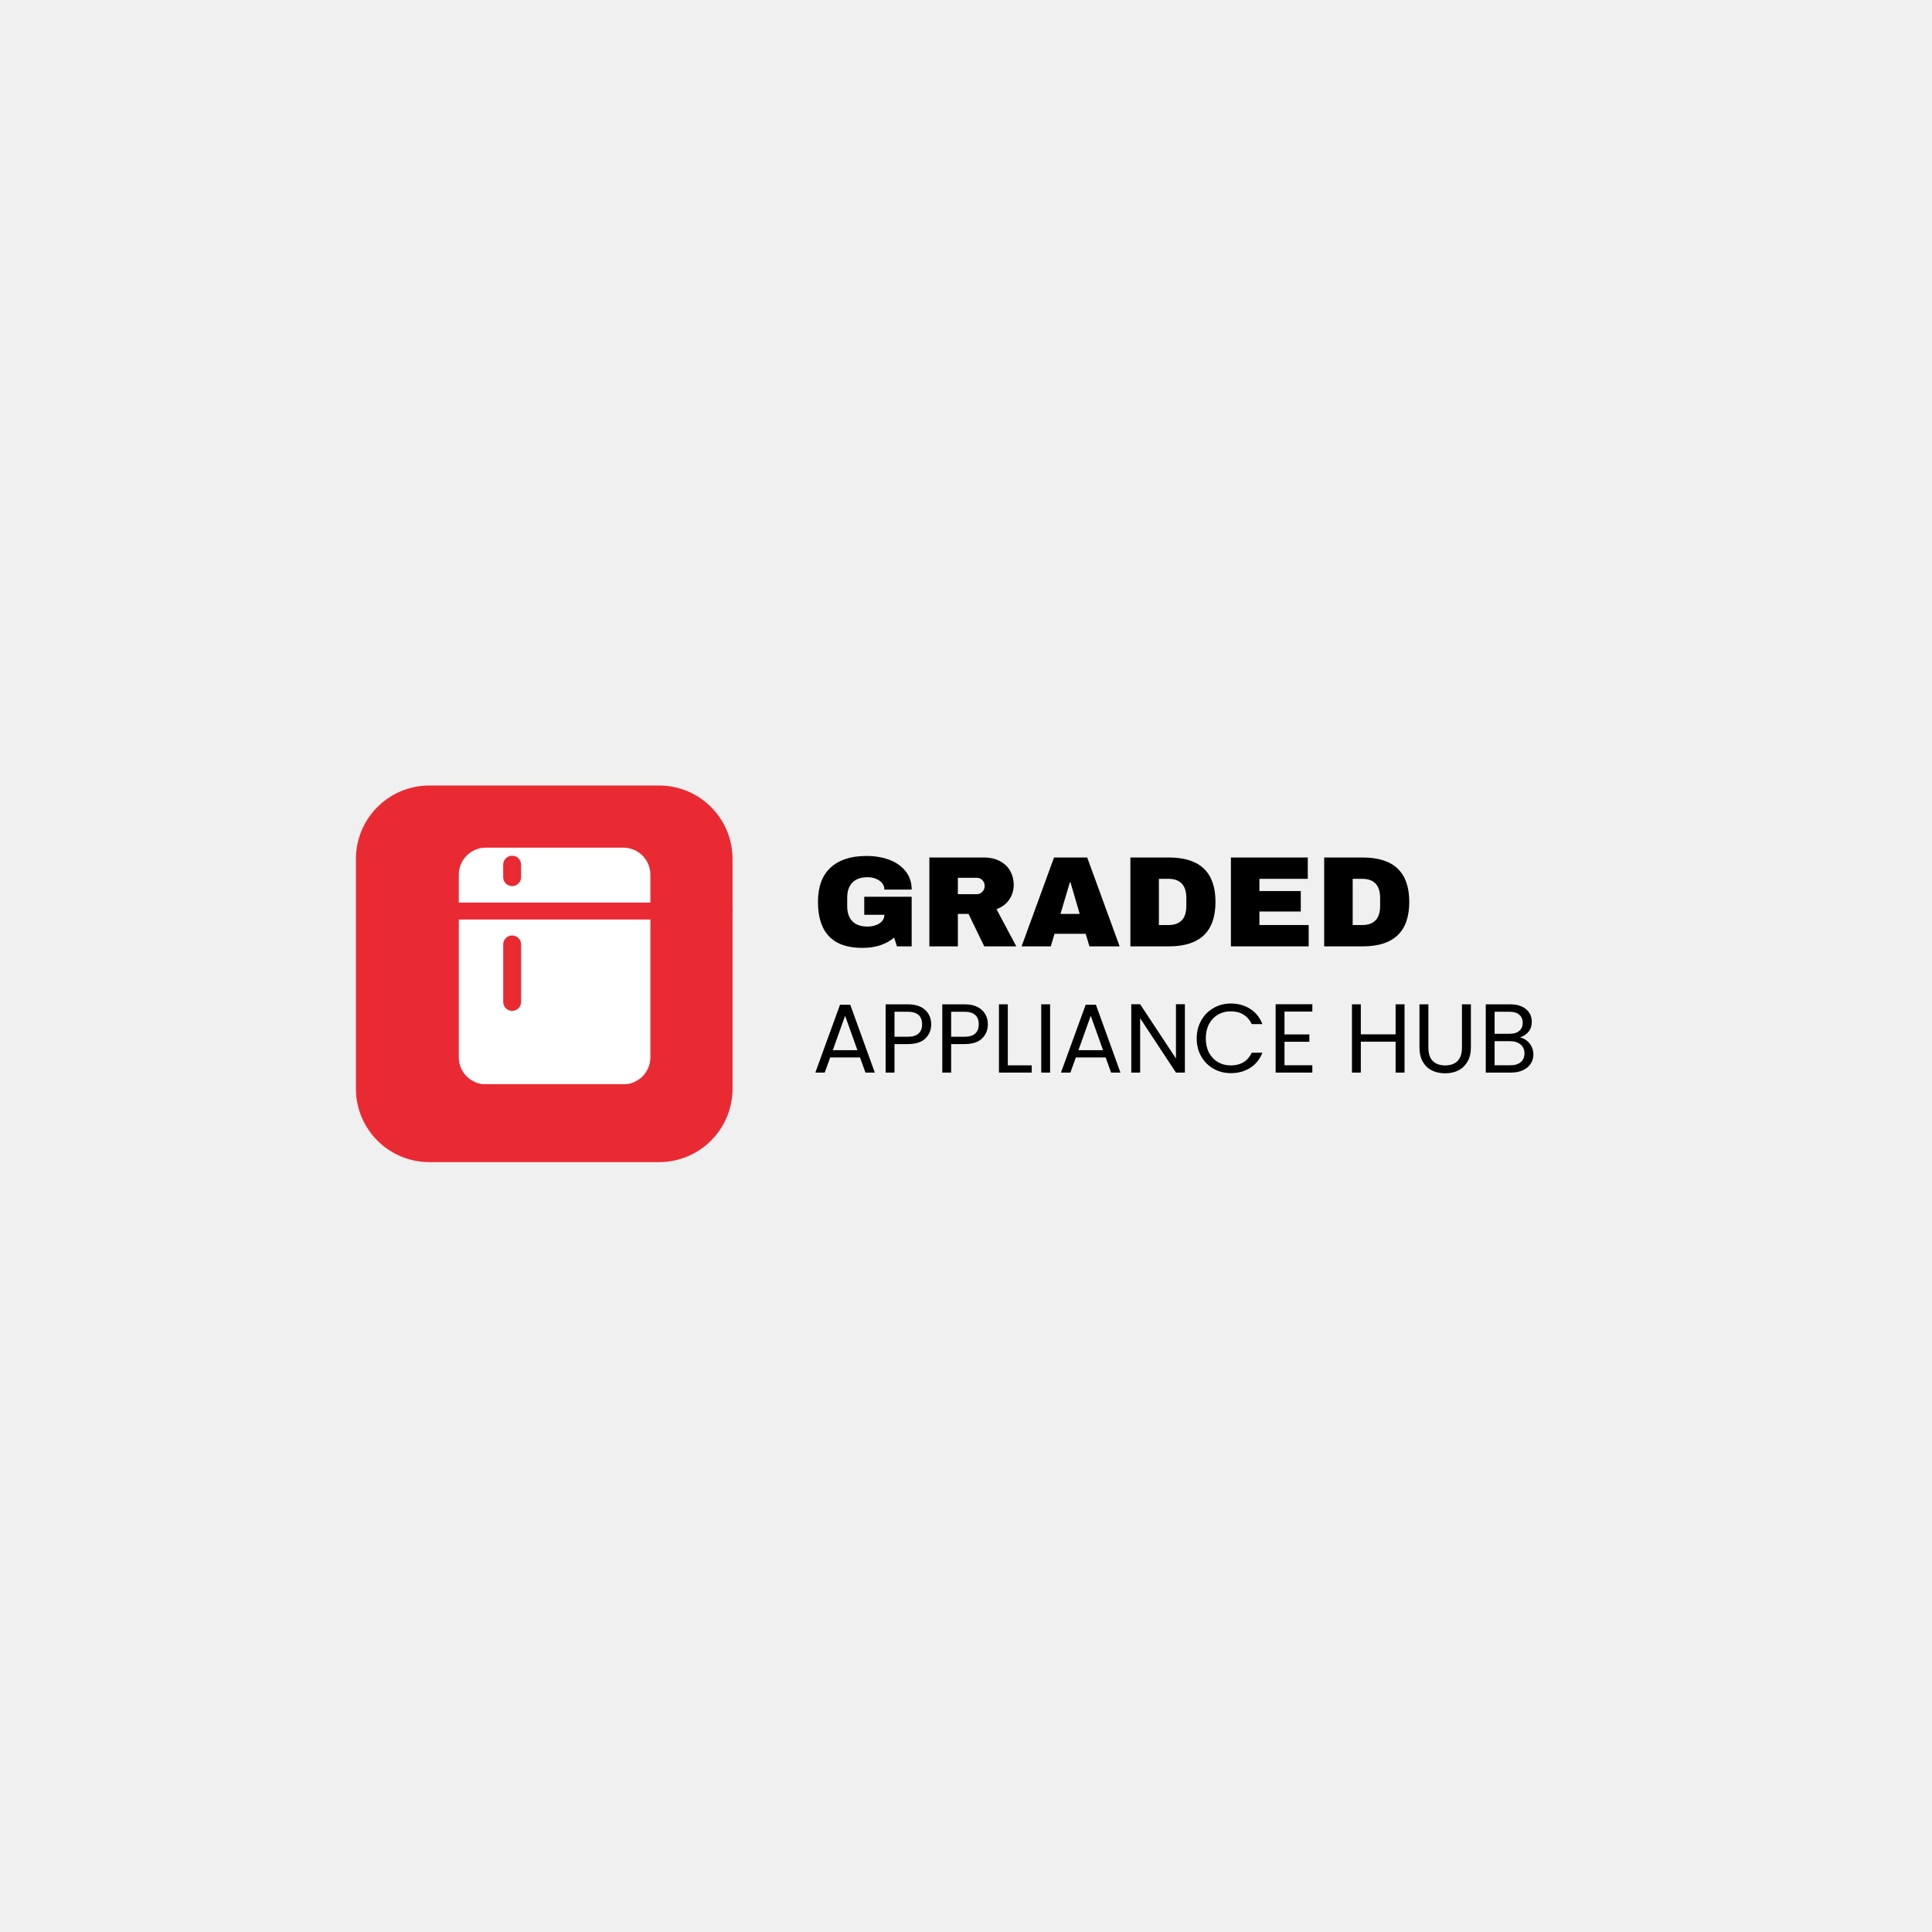
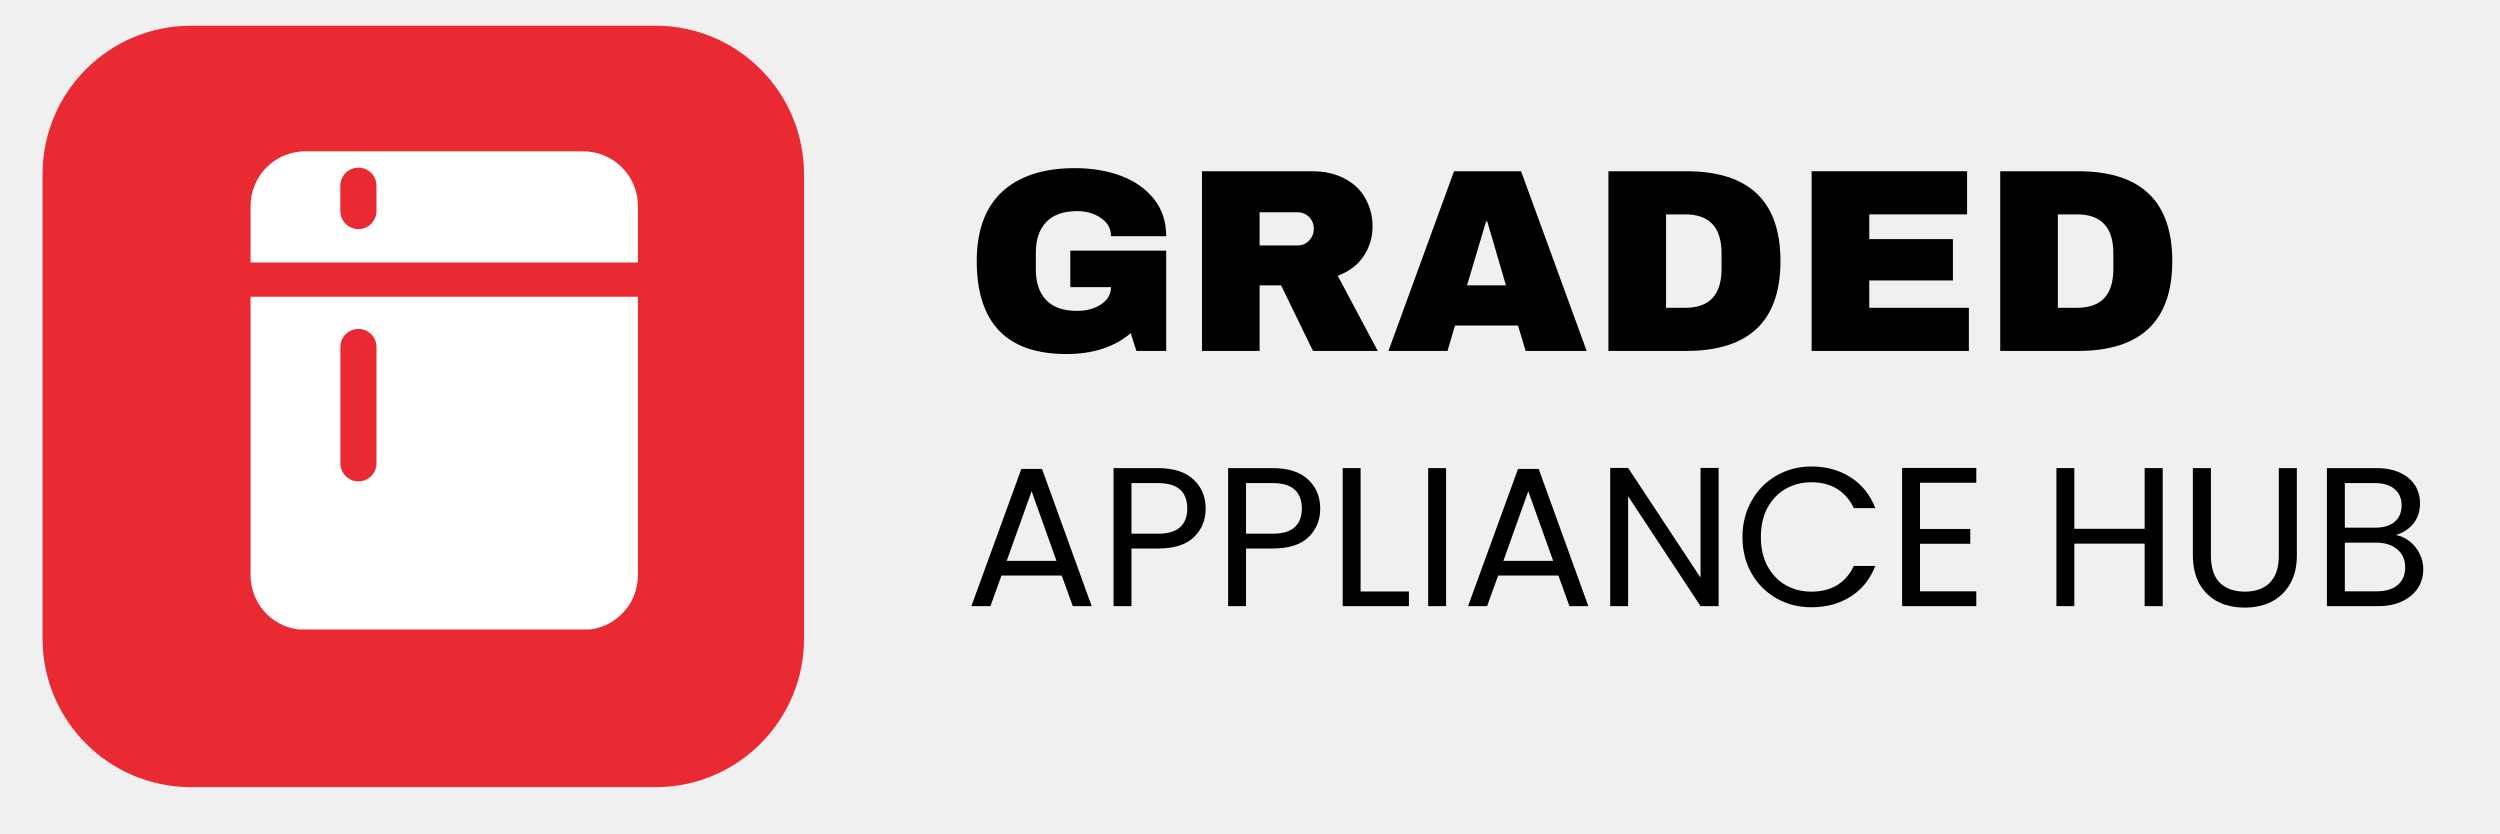
- <svg xmlns="http://www.w3.org/2000/svg" width="500" zoomAndPan="magnify" viewBox="0 0 375 375" height="500" preserveAspectRatio="xMidYMid meet" version="1.0">
+ <svg xmlns="http://www.w3.org/2000/svg" width="240" zoomAndPan="magnify" viewBox="65 150 240 80" height="80" preserveAspectRatio="xMidYMid meet" version="1.0">
  <defs>
    <g />
    <clipPath id="c41f333770">
      <path d="M 69.086 152.469 L 142.184 152.469 L 142.184 225.566 L 69.086 225.566 Z M 69.086 152.469 " clip-rule="nonzero" />
    </clipPath>
    <clipPath id="acf9ab613b">
      <path d="M 83.336 152.469 L 127.934 152.469 C 135.801 152.469 142.184 158.848 142.184 166.719 L 142.184 211.316 C 142.184 219.188 135.801 225.566 127.934 225.566 L 83.336 225.566 C 75.465 225.566 69.086 219.188 69.086 211.316 L 69.086 166.719 C 69.086 158.848 75.465 152.469 83.336 152.469 Z M 83.336 152.469 " clip-rule="nonzero" />
    </clipPath>
    <clipPath id="64519c4c09">
      <path d="M 0.086 0.469 L 73.184 0.469 L 73.184 73.566 L 0.086 73.566 Z M 0.086 0.469 " clip-rule="nonzero" />
    </clipPath>
    <clipPath id="6661b36413">
      <path d="M 14.336 0.469 L 58.934 0.469 C 66.801 0.469 73.184 6.848 73.184 14.719 L 73.184 59.316 C 73.184 67.188 66.801 73.566 58.934 73.566 L 14.336 73.566 C 6.465 73.566 0.086 67.188 0.086 59.316 L 0.086 14.719 C 0.086 6.848 6.465 0.469 14.336 0.469 Z M 14.336 0.469 " clip-rule="nonzero" />
    </clipPath>
    <clipPath id="def1784cf5">
      <rect x="0" width="74" y="0" height="74" />
    </clipPath>
    <clipPath id="89b7cb1e9f">
      <path d="M 89.055 164.527 L 126.242 164.527 L 126.242 210.574 L 89.055 210.574 Z M 89.055 164.527 " clip-rule="nonzero" />
    </clipPath>
    <clipPath id="135b59eebd">
      <path d="M 94.305 164.527 L 120.992 164.527 C 122.383 164.527 123.719 165.082 124.703 166.066 C 125.688 167.051 126.242 168.387 126.242 169.777 L 126.242 205.223 C 126.242 206.613 125.688 207.949 124.703 208.934 C 123.719 209.918 122.383 210.473 120.992 210.473 L 94.305 210.473 C 92.91 210.473 91.574 209.918 90.59 208.934 C 89.605 207.949 89.055 206.613 89.055 205.223 L 89.055 169.777 C 89.055 168.387 89.605 167.051 90.59 166.066 C 91.574 165.082 92.91 164.527 94.305 164.527 Z M 94.305 164.527 " clip-rule="nonzero" />
    </clipPath>
    <clipPath id="e7f2a8297b">
      <path d="M 0.055 0.527 L 37.242 0.527 L 37.242 46.48 L 0.055 46.48 Z M 0.055 0.527 " clip-rule="nonzero" />
    </clipPath>
    <clipPath id="5b53fef8a7">
      <path d="M 5.305 0.527 L 31.992 0.527 C 33.383 0.527 34.719 1.082 35.703 2.066 C 36.688 3.051 37.242 4.387 37.242 5.777 L 37.242 41.223 C 37.242 42.613 36.688 43.949 35.703 44.934 C 34.719 45.918 33.383 46.473 31.992 46.473 L 5.305 46.473 C 3.91 46.473 2.574 45.918 1.59 44.934 C 0.605 43.949 0.055 42.613 0.055 41.223 L 0.055 5.777 C 0.055 4.387 0.605 3.051 1.59 2.066 C 2.574 1.082 3.91 0.527 5.305 0.527 Z M 5.305 0.527 " clip-rule="nonzero" />
    </clipPath>
    <clipPath id="fe0a835a4a">
      <rect x="0" width="38" y="0" height="47" />
    </clipPath>
    <clipPath id="f1352fbf01">
      <path d="M 77.359 175.195 L 142.188 175.195 L 142.188 178.484 L 77.359 178.484 Z M 77.359 175.195 " clip-rule="nonzero" />
    </clipPath>
    <clipPath id="b06612f82f">
      <path d="M 79.004 175.195 L 140.539 175.195 C 141.445 175.195 142.184 175.934 142.184 176.84 C 142.184 177.75 141.445 178.484 140.539 178.484 L 79.004 178.484 C 78.098 178.484 77.359 177.75 77.359 176.84 C 77.359 175.934 78.098 175.195 79.004 175.195 Z M 79.004 175.195 " clip-rule="nonzero" />
    </clipPath>
    <clipPath id="9e363670ac">
      <path d="M 0.359 0.195 L 65.188 0.195 L 65.188 3.484 L 0.359 3.484 Z M 0.359 0.195 " clip-rule="nonzero" />
    </clipPath>
    <clipPath id="ba73db044d">
      <path d="M 2.004 0.195 L 63.539 0.195 C 64.445 0.195 65.184 0.934 65.184 1.84 C 65.184 2.75 64.445 3.484 63.539 3.484 L 2.004 3.484 C 1.098 3.484 0.359 2.75 0.359 1.84 C 0.359 0.934 1.098 0.195 2.004 0.195 Z M 2.004 0.195 " clip-rule="nonzero" />
    </clipPath>
    <clipPath id="b8c97ee64f">
      <rect x="0" width="66" y="0" height="4" />
    </clipPath>
    <clipPath id="4c4b8b4e28">
      <path d="M 97.676 181.578 L 101.145 181.578 L 101.145 196.215 L 97.676 196.215 Z M 97.676 181.578 " clip-rule="nonzero" />
    </clipPath>
    <clipPath id="b798afa5f3">
      <path d="M 101.145 183.312 L 101.145 194.477 C 101.145 195.434 100.367 196.211 99.41 196.211 C 98.449 196.211 97.676 195.434 97.676 194.477 L 97.676 183.312 C 97.676 182.355 98.449 181.578 99.41 181.578 C 100.367 181.578 101.145 182.355 101.145 183.312 Z M 101.145 183.312 " clip-rule="nonzero" />
    </clipPath>
    <clipPath id="d9db75e494">
      <path d="M 0.676 0.578 L 4.145 0.578 L 4.145 15.215 L 0.676 15.215 Z M 0.676 0.578 " clip-rule="nonzero" />
    </clipPath>
    <clipPath id="d003ddce3e">
      <path d="M 4.145 2.312 L 4.145 13.477 C 4.145 14.434 3.367 15.211 2.41 15.211 C 1.449 15.211 0.676 14.434 0.676 13.477 L 0.676 2.312 C 0.676 1.355 1.449 0.578 2.41 0.578 C 3.367 0.578 4.145 1.355 4.145 2.312 Z M 4.145 2.312 " clip-rule="nonzero" />
    </clipPath>
    <clipPath id="9d89d2e970">
      <rect x="0" width="5" y="0" height="16" />
    </clipPath>
    <clipPath id="f36ac7c3f2">
      <path d="M 97.672 166.094 L 101.141 166.094 L 101.141 172 L 97.672 172 Z M 97.672 166.094 " clip-rule="nonzero" />
    </clipPath>
    <clipPath id="c81fd49ed2">
      <path d="M 101.141 167.828 L 101.141 170.262 C 101.141 171.223 100.363 171.996 99.406 171.996 C 98.449 171.996 97.672 171.223 97.672 170.262 L 97.672 167.828 C 97.672 166.867 98.449 166.094 99.406 166.094 C 100.363 166.094 101.141 166.867 101.141 167.828 Z M 101.141 167.828 " clip-rule="nonzero" />
    </clipPath>
    <clipPath id="8b6bf97456">
      <path d="M 0.672 0.094 L 4.141 0.094 L 4.141 6 L 0.672 6 Z M 0.672 0.094 " clip-rule="nonzero" />
    </clipPath>
    <clipPath id="b68562f986">
      <path d="M 4.141 1.828 L 4.141 4.262 C 4.141 5.223 3.363 5.996 2.406 5.996 C 1.449 5.996 0.672 5.223 0.672 4.262 L 0.672 1.828 C 0.672 0.867 1.449 0.094 2.406 0.094 C 3.363 0.094 4.141 0.867 4.141 1.828 Z M 4.141 1.828 " clip-rule="nonzero" />
    </clipPath>
    <clipPath id="684ba9a048">
      <rect x="0" width="5" y="0" height="6" />
    </clipPath>
    <clipPath id="9c2800c98d">
      <rect x="0" width="119" y="0" height="28" />
    </clipPath>
  </defs>
  <g clip-path="url(#c41f333770)">
    <g clip-path="url(#acf9ab613b)">
      <g transform="matrix(1, 0, 0, 1, 69, 152)">
        <g clip-path="url(#def1784cf5)">
          <g clip-path="url(#64519c4c09)">
            <g clip-path="url(#6661b36413)">
              <path fill="#ea2a33" d="M 0.086 0.469 L 73.184 0.469 L 73.184 73.566 L 0.086 73.566 Z M 0.086 0.469 " fill-opacity="1" fill-rule="nonzero" />
            </g>
          </g>
        </g>
      </g>
    </g>
  </g>
  <g clip-path="url(#89b7cb1e9f)">
    <g clip-path="url(#135b59eebd)">
      <g transform="matrix(1, 0, 0, 1, 89, 164)">
        <g clip-path="url(#fe0a835a4a)">
          <g clip-path="url(#e7f2a8297b)">
            <g clip-path="url(#5b53fef8a7)">
              <path fill="#ffffff" d="M 0.055 0.527 L 37.242 0.527 L 37.242 46.43 L 0.055 46.43 Z M 0.055 0.527 " fill-opacity="1" fill-rule="nonzero" />
            </g>
          </g>
        </g>
      </g>
    </g>
  </g>
  <g clip-path="url(#f1352fbf01)">
    <g clip-path="url(#b06612f82f)">
      <g transform="matrix(1, 0, 0, 1, 77, 175)">
        <g clip-path="url(#b8c97ee64f)">
          <g clip-path="url(#9e363670ac)">
            <g clip-path="url(#ba73db044d)">
              <path fill="#ea2a33" d="M 0.359 0.195 L 65.188 0.195 L 65.188 3.484 L 0.359 3.484 Z M 0.359 0.195 " fill-opacity="1" fill-rule="nonzero" />
            </g>
          </g>
        </g>
      </g>
    </g>
  </g>
  <g clip-path="url(#4c4b8b4e28)">
    <g clip-path="url(#b798afa5f3)">
      <g transform="matrix(1, 0, 0, 1, 97, 181)">
        <g clip-path="url(#9d89d2e970)">
          <g clip-path="url(#d9db75e494)">
            <g clip-path="url(#d003ddce3e)">
              <path fill="#ea2a33" d="M 4.145 0.578 L 4.145 15.215 L 0.676 15.215 L 0.676 0.578 Z M 4.145 0.578 " fill-opacity="1" fill-rule="nonzero" />
            </g>
          </g>
        </g>
      </g>
    </g>
  </g>
  <g clip-path="url(#f36ac7c3f2)">
    <g clip-path="url(#c81fd49ed2)">
      <g transform="matrix(1, 0, 0, 1, 97, 166)">
        <g clip-path="url(#684ba9a048)">
          <g clip-path="url(#8b6bf97456)">
            <g clip-path="url(#b68562f986)">
              <path fill="#ea2a33" d="M 4.141 0.094 L 4.141 6 L 0.672 6 L 0.672 0.094 Z M 4.141 0.094 " fill-opacity="1" fill-rule="nonzero" />
            </g>
          </g>
        </g>
      </g>
    </g>
  </g>
  <g fill="#000000" fill-opacity="1">
    <g transform="translate(157.6276, 208.1881)">
      <g>
        <path d="M 9.297 -2.938 L 3.516 -2.938 L 2.453 0 L 0.625 0 L 5.422 -13.172 L 7.406 -13.172 L 12.172 0 L 10.359 0 Z M 8.797 -4.344 L 6.406 -11.031 L 4.016 -4.344 Z M 8.797 -4.344 " />
      </g>
    </g>
  </g>
  <g fill="#000000" fill-opacity="1">
    <g transform="translate(170.431, 208.1881)">
      <g>
        <path d="M 10.312 -9.359 C 10.312 -8.266 9.938 -7.352 9.188 -6.625 C 8.438 -5.895 7.285 -5.531 5.734 -5.531 L 3.188 -5.531 L 3.188 0 L 1.469 0 L 1.469 -13.25 L 5.734 -13.25 C 7.234 -13.25 8.367 -12.883 9.141 -12.156 C 9.922 -11.438 10.312 -10.504 10.312 -9.359 Z M 5.734 -6.953 C 6.703 -6.953 7.41 -7.16 7.859 -7.578 C 8.316 -7.992 8.547 -8.586 8.547 -9.359 C 8.547 -10.992 7.609 -11.812 5.734 -11.812 L 3.188 -11.812 L 3.188 -6.953 Z M 5.734 -6.953 " />
      </g>
    </g>
  </g>
  <g fill="#000000" fill-opacity="1">
    <g transform="translate(181.4297, 208.1881)">
      <g>
        <path d="M 10.312 -9.359 C 10.312 -8.266 9.938 -7.352 9.188 -6.625 C 8.438 -5.895 7.285 -5.531 5.734 -5.531 L 3.188 -5.531 L 3.188 0 L 1.469 0 L 1.469 -13.25 L 5.734 -13.25 C 7.234 -13.25 8.367 -12.883 9.141 -12.156 C 9.922 -11.438 10.312 -10.504 10.312 -9.359 Z M 5.734 -6.953 C 6.703 -6.953 7.41 -7.16 7.859 -7.578 C 8.316 -7.992 8.547 -8.586 8.547 -9.359 C 8.547 -10.992 7.609 -11.812 5.734 -11.812 L 3.188 -11.812 L 3.188 -6.953 Z M 5.734 -6.953 " />
      </g>
    </g>
  </g>
  <g fill="#000000" fill-opacity="1">
    <g transform="translate(192.4285, 208.1881)">
      <g>
        <path d="M 3.188 -1.406 L 7.828 -1.406 L 7.828 0 L 1.469 0 L 1.469 -13.25 L 3.188 -13.25 Z M 3.188 -1.406 " />
      </g>
    </g>
  </g>
  <g fill="#000000" fill-opacity="1">
    <g transform="translate(200.6348, 208.1881)">
      <g>
        <path d="M 3.188 -13.25 L 3.188 0 L 1.469 0 L 1.469 -13.25 Z M 3.188 -13.25 " />
      </g>
    </g>
  </g>
  <g fill="#000000" fill-opacity="1">
    <g transform="translate(205.3079, 208.1881)">
      <g>
        <path d="M 9.297 -2.938 L 3.516 -2.938 L 2.453 0 L 0.625 0 L 5.422 -13.172 L 7.406 -13.172 L 12.172 0 L 10.359 0 Z M 8.797 -4.344 L 6.406 -11.031 L 4.016 -4.344 Z M 8.797 -4.344 " />
      </g>
    </g>
  </g>
  <g fill="#000000" fill-opacity="1">
    <g transform="translate(218.1113, 208.1881)">
      <g>
        <path d="M 11.875 0 L 10.141 0 L 3.188 -10.547 L 3.188 0 L 1.469 0 L 1.469 -13.266 L 3.188 -13.266 L 10.141 -2.734 L 10.141 -13.266 L 11.875 -13.266 Z M 11.875 0 " />
      </g>
    </g>
  </g>
  <g fill="#000000" fill-opacity="1">
    <g transform="translate(231.4655, 208.1881)">
      <g>
        <path d="M 0.812 -6.625 C 0.812 -7.914 1.102 -9.078 1.688 -10.109 C 2.27 -11.148 3.066 -11.957 4.078 -12.531 C 5.086 -13.113 6.203 -13.406 7.422 -13.406 C 8.867 -13.406 10.129 -13.055 11.203 -12.359 C 12.285 -11.672 13.07 -10.688 13.562 -9.406 L 11.5 -9.406 C 11.125 -10.207 10.594 -10.82 9.906 -11.25 C 9.219 -11.676 8.391 -11.891 7.422 -11.891 C 6.504 -11.891 5.676 -11.676 4.938 -11.25 C 4.207 -10.82 3.629 -10.211 3.203 -9.422 C 2.785 -8.629 2.578 -7.695 2.578 -6.625 C 2.578 -5.57 2.785 -4.648 3.203 -3.859 C 3.629 -3.066 4.207 -2.457 4.938 -2.031 C 5.676 -1.602 6.504 -1.391 7.422 -1.391 C 8.391 -1.391 9.219 -1.598 9.906 -2.016 C 10.594 -2.441 11.125 -3.055 11.5 -3.859 L 13.562 -3.859 C 13.07 -2.586 12.285 -1.609 11.203 -0.922 C 10.129 -0.234 8.867 0.109 7.422 0.109 C 6.203 0.109 5.086 -0.176 4.078 -0.75 C 3.066 -1.32 2.27 -2.117 1.688 -3.141 C 1.102 -4.172 0.812 -5.332 0.812 -6.625 Z M 0.812 -6.625 " />
      </g>
    </g>
  </g>
  <g fill="#000000" fill-opacity="1">
    <g transform="translate(246.1305, 208.1881)">
      <g>
        <path d="M 3.188 -11.844 L 3.188 -7.406 L 8.016 -7.406 L 8.016 -5.984 L 3.188 -5.984 L 3.188 -1.422 L 8.594 -1.422 L 8.594 0 L 1.469 0 L 1.469 -13.266 L 8.594 -13.266 L 8.594 -11.844 Z M 3.188 -11.844 " />
      </g>
    </g>
  </g>
  <g fill="#000000" fill-opacity="1">
    <g transform="translate(255.8755, 208.1881)">
      <g />
    </g>
  </g>
  <g fill="#000000" fill-opacity="1">
    <g transform="translate(260.9475, 208.1881)">
      <g>
        <path d="M 11.672 -13.25 L 11.672 0 L 9.938 0 L 9.938 -6 L 3.188 -6 L 3.188 0 L 1.469 0 L 1.469 -13.25 L 3.188 -13.25 L 3.188 -7.422 L 9.938 -7.422 L 9.938 -13.25 Z M 11.672 -13.25 " />
      </g>
    </g>
  </g>
  <g fill="#000000" fill-opacity="1">
    <g transform="translate(274.0928, 208.1881)">
      <g>
        <path d="M 3.156 -13.25 L 3.156 -4.859 C 3.156 -3.68 3.441 -2.805 4.016 -2.234 C 4.598 -1.672 5.398 -1.391 6.422 -1.391 C 7.43 -1.391 8.223 -1.672 8.797 -2.234 C 9.379 -2.805 9.672 -3.68 9.672 -4.859 L 9.672 -13.25 L 11.406 -13.25 L 11.406 -4.891 C 11.406 -3.785 11.18 -2.852 10.734 -2.094 C 10.285 -1.344 9.688 -0.781 8.938 -0.406 C 8.188 -0.039 7.344 0.141 6.406 0.141 C 5.469 0.141 4.617 -0.039 3.859 -0.406 C 3.109 -0.781 2.516 -1.344 2.078 -2.094 C 1.641 -2.852 1.422 -3.785 1.422 -4.891 L 1.422 -13.25 Z M 3.156 -13.25 " />
      </g>
    </g>
  </g>
  <g fill="#000000" fill-opacity="1">
    <g transform="translate(286.9152, 208.1881)">
      <g>
        <path d="M 8.094 -6.828 C 8.57 -6.742 9.008 -6.539 9.406 -6.219 C 9.812 -5.906 10.129 -5.516 10.359 -5.047 C 10.598 -4.578 10.719 -4.078 10.719 -3.547 C 10.719 -2.879 10.547 -2.273 10.203 -1.734 C 9.859 -1.203 9.359 -0.781 8.703 -0.469 C 8.055 -0.156 7.289 0 6.406 0 L 1.469 0 L 1.469 -13.25 L 6.219 -13.25 C 7.113 -13.25 7.879 -13.098 8.516 -12.797 C 9.148 -12.492 9.625 -12.086 9.938 -11.578 C 10.25 -11.078 10.406 -10.508 10.406 -9.875 C 10.406 -9.094 10.191 -8.441 9.766 -7.922 C 9.348 -7.41 8.789 -7.047 8.094 -6.828 Z M 3.188 -7.531 L 6.094 -7.531 C 6.906 -7.531 7.531 -7.719 7.969 -8.094 C 8.414 -8.469 8.641 -8.992 8.641 -9.672 C 8.641 -10.336 8.414 -10.859 7.969 -11.234 C 7.531 -11.617 6.895 -11.812 6.062 -11.812 L 3.188 -11.812 Z M 6.25 -1.422 C 7.113 -1.422 7.785 -1.625 8.266 -2.031 C 8.742 -2.438 8.984 -3 8.984 -3.719 C 8.984 -4.457 8.727 -5.035 8.219 -5.453 C 7.719 -5.879 7.039 -6.094 6.188 -6.094 L 3.188 -6.094 L 3.188 -1.422 Z M 6.25 -1.422 " />
      </g>
    </g>
  </g>
  <g transform="matrix(1, 0, 0, 1, 157, 162)">
    <g clip-path="url(#9c2800c98d)">
      <g fill="#000000" fill-opacity="1">
        <g transform="translate(0.642296, 21.68934)">
          <g>
            <path d="M 10.531 -17.547 C 12.188 -17.547 13.676 -17.297 15 -16.797 C 16.32 -16.297 17.367 -15.555 18.141 -14.578 C 18.922 -13.598 19.312 -12.41 19.312 -11.016 L 14.016 -11.016 C 14.016 -11.734 13.695 -12.312 13.062 -12.75 C 12.426 -13.195 11.66 -13.422 10.766 -13.422 C 9.453 -13.422 8.461 -13.07 7.797 -12.375 C 7.129 -11.676 6.797 -10.691 6.797 -9.422 L 6.797 -7.828 C 6.797 -6.555 7.129 -5.57 7.797 -4.875 C 8.461 -4.188 9.453 -3.844 10.766 -3.844 C 11.66 -3.844 12.426 -4.051 13.062 -4.469 C 13.695 -4.895 14.016 -5.445 14.016 -6.125 L 10.109 -6.125 L 10.109 -9.625 L 19.312 -9.625 L 19.312 0 L 16.453 0 L 15.906 -1.703 C 14.332 -0.367 12.273 0.297 9.734 0.297 C 6.867 0.297 4.719 -0.445 3.281 -1.938 C 1.844 -3.438 1.125 -5.664 1.125 -8.625 C 1.125 -11.551 1.938 -13.77 3.562 -15.281 C 5.195 -16.789 7.52 -17.547 10.531 -17.547 Z M 10.531 -17.547 " />
          </g>
        </g>
      </g>
      <g fill="#000000" fill-opacity="1">
        <g transform="translate(21.53076, 21.68934)">
          <g>
            <path d="M 18.234 -11.969 C 18.234 -10.906 17.945 -9.945 17.375 -9.094 C 16.812 -8.25 15.984 -7.625 14.891 -7.219 L 18.734 0 L 12.516 0 L 9.453 -6.297 L 7.391 -6.297 L 7.391 0 L 1.859 0 L 1.859 -17.25 L 12.406 -17.25 C 13.645 -17.25 14.703 -17.008 15.578 -16.531 C 16.461 -16.062 17.125 -15.422 17.562 -14.609 C 18.008 -13.797 18.234 -12.914 18.234 -11.969 Z M 12.594 -11.734 C 12.594 -12.18 12.441 -12.555 12.141 -12.859 C 11.836 -13.16 11.469 -13.312 11.031 -13.312 L 7.391 -13.312 L 7.391 -10.125 L 11.031 -10.125 C 11.469 -10.125 11.836 -10.281 12.141 -10.594 C 12.441 -10.906 12.594 -11.285 12.594 -11.734 Z M 12.594 -11.734 " />
          </g>
        </g>
      </g>
      <g fill="#000000" fill-opacity="1">
        <g transform="translate(41.04003, 21.68934)">
          <g>
            <path d="M 13.422 0 L 12.688 -2.438 L 6.641 -2.438 L 5.922 0 L 0.25 0 L 6.547 -17.25 L 12.984 -17.25 L 19.281 0 Z M 7.797 -6.297 L 11.531 -6.297 L 9.734 -12.438 L 9.625 -12.438 Z M 7.797 -6.297 " />
          </g>
        </g>
      </g>
      <g fill="#000000" fill-opacity="1">
        <g transform="translate(60.5493, 21.68934)">
          <g>
            <path d="M 9.328 -17.25 C 15.359 -17.25 18.375 -14.375 18.375 -8.625 C 18.375 -2.875 15.359 0 9.328 0 L 1.859 0 L 1.859 -17.25 Z M 7.391 -4.141 L 9.234 -4.141 C 11.555 -4.141 12.719 -5.383 12.719 -7.875 L 12.719 -9.375 C 12.719 -11.863 11.555 -13.109 9.234 -13.109 L 7.391 -13.109 Z M 7.391 -4.141 " />
          </g>
        </g>
      </g>
      <g fill="#000000" fill-opacity="1">
        <g transform="translate(80.05857, 21.68934)">
          <g>
            <path d="M 1.859 -17.25 L 16.781 -17.25 L 16.781 -13.109 L 7.391 -13.109 L 7.391 -10.734 L 15.422 -10.734 L 15.422 -6.766 L 7.391 -6.766 L 7.391 -4.141 L 16.953 -4.141 L 16.953 0 L 1.859 0 Z M 1.859 -17.25 " />
          </g>
        </g>
      </g>
      <g fill="#000000" fill-opacity="1">
        <g transform="translate(98.16358, 21.68934)">
          <g>
            <path d="M 9.328 -17.25 C 15.359 -17.25 18.375 -14.375 18.375 -8.625 C 18.375 -2.875 15.359 0 9.328 0 L 1.859 0 L 1.859 -17.25 Z M 7.391 -4.141 L 9.234 -4.141 C 11.555 -4.141 12.719 -5.383 12.719 -7.875 L 12.719 -9.375 C 12.719 -11.863 11.555 -13.109 9.234 -13.109 L 7.391 -13.109 Z M 7.391 -4.141 " />
          </g>
        </g>
      </g>
    </g>
  </g>
</svg>
